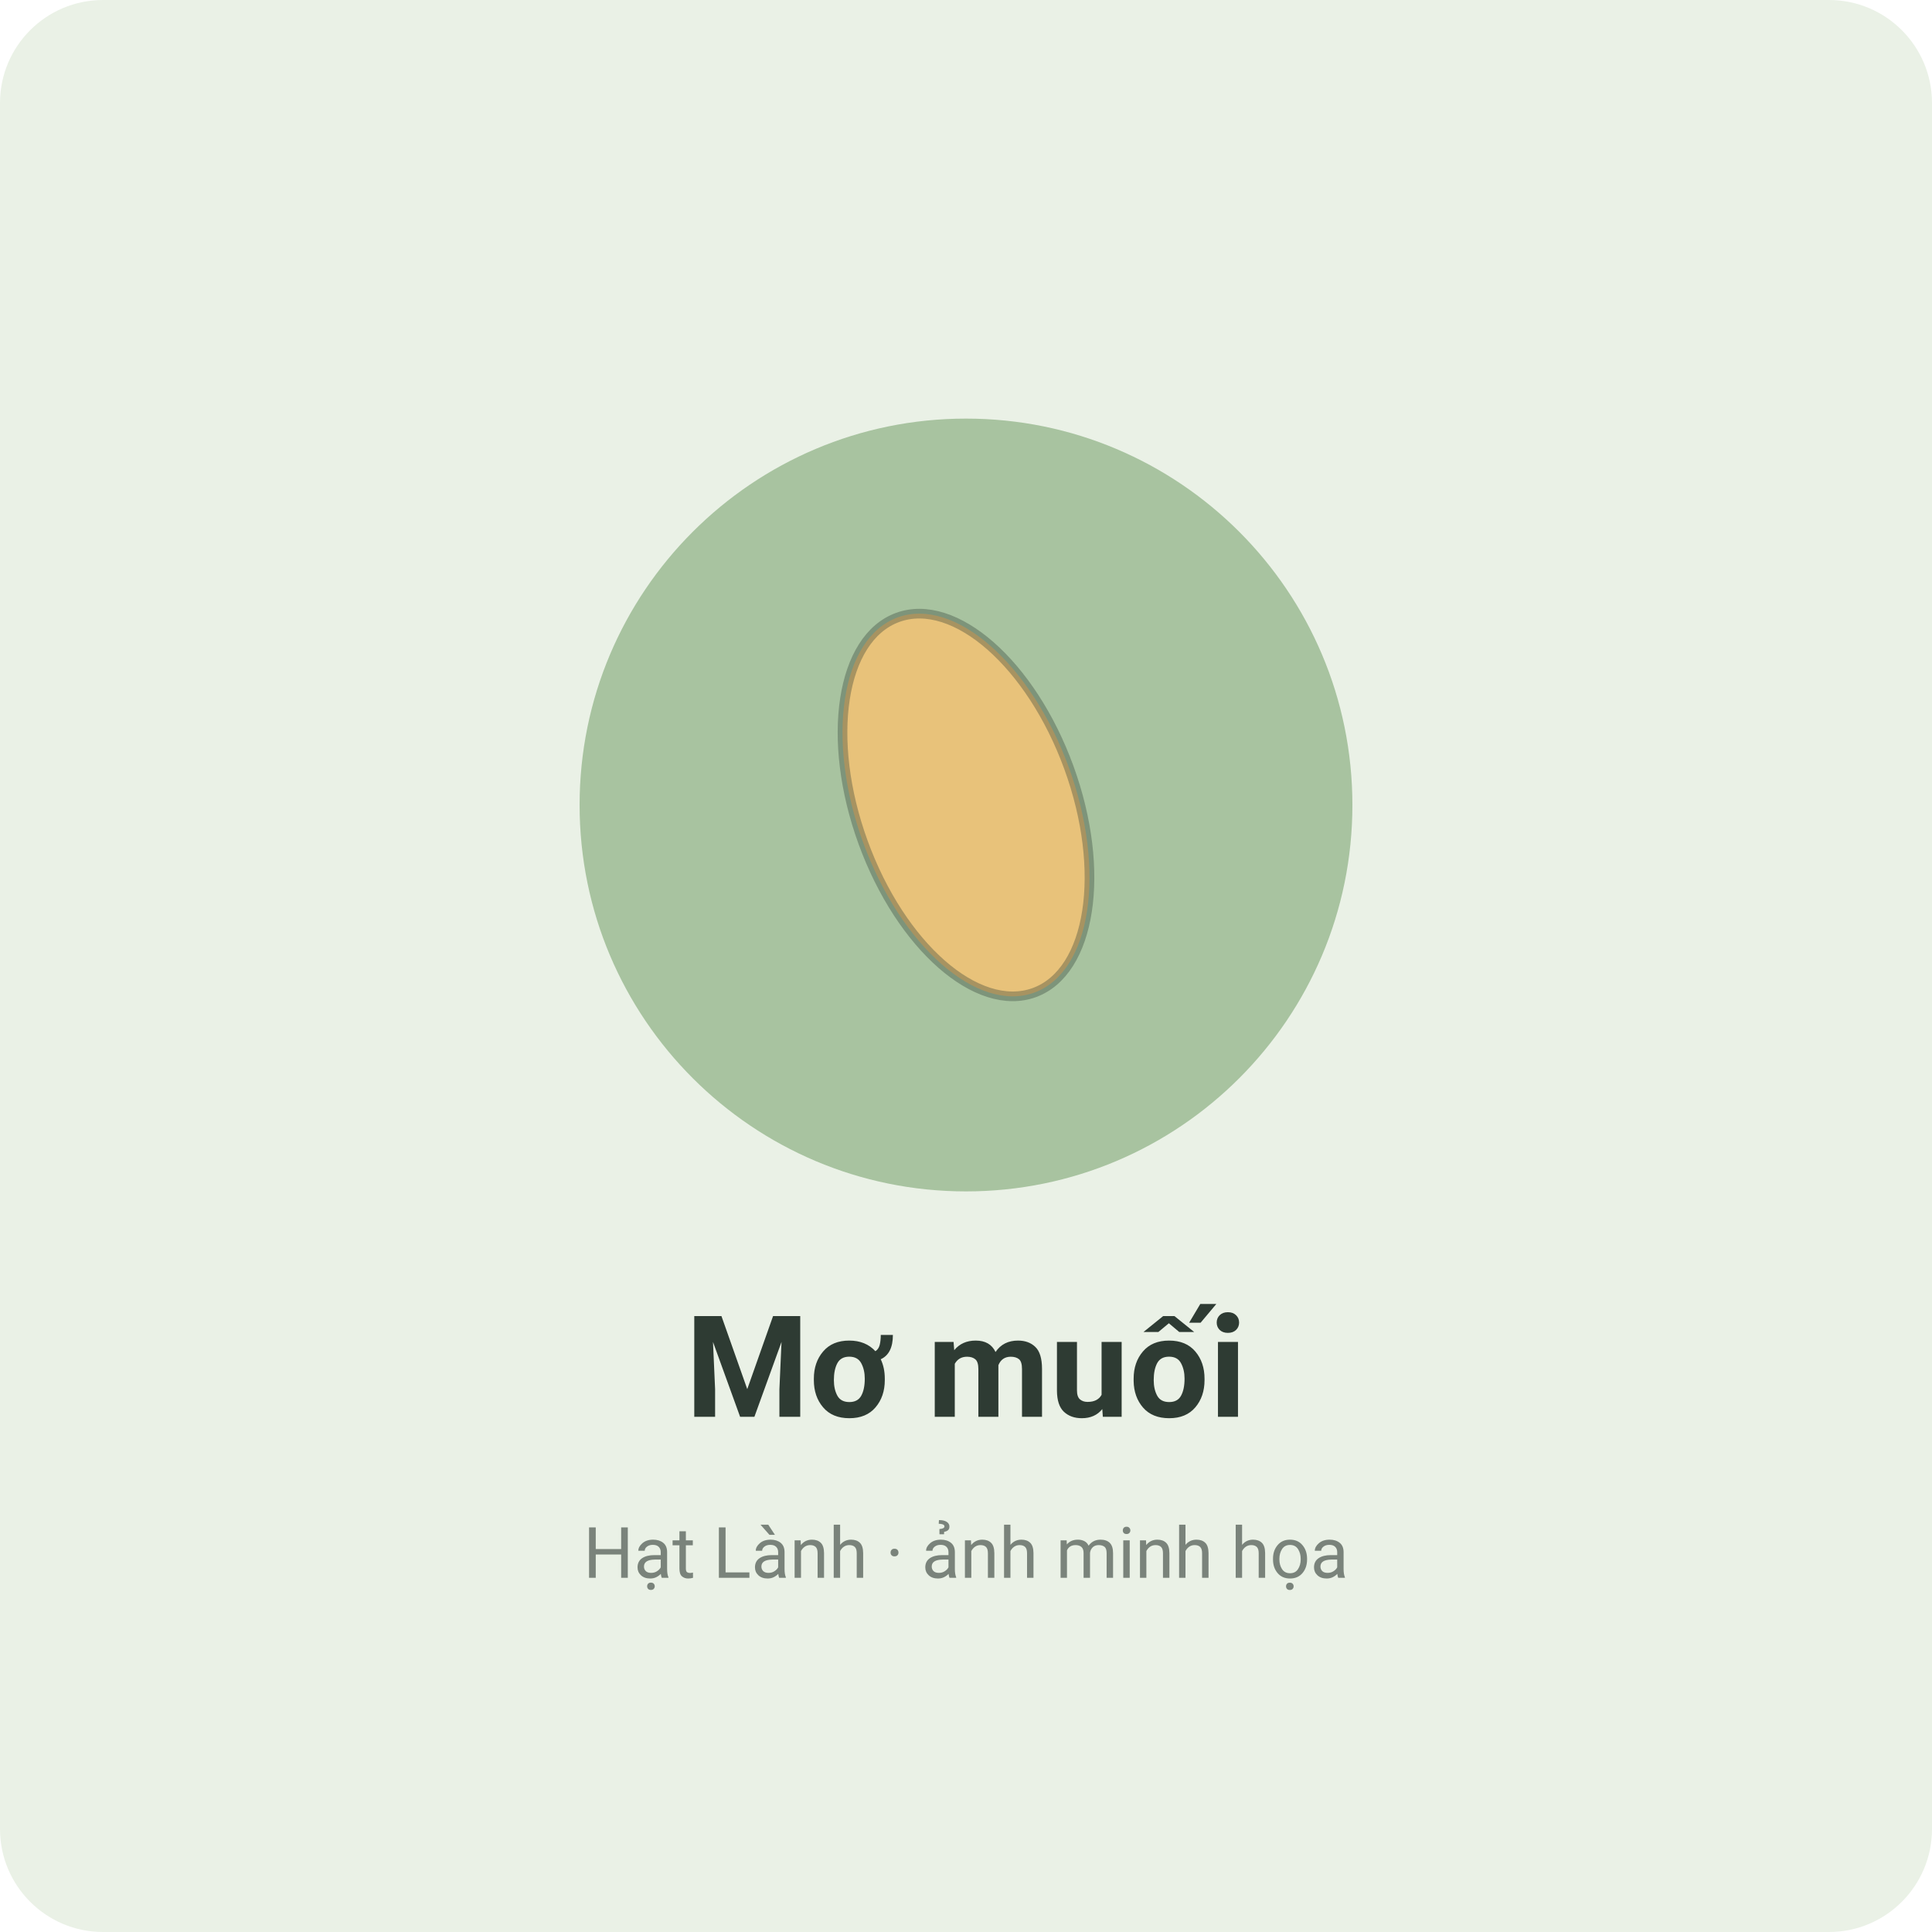
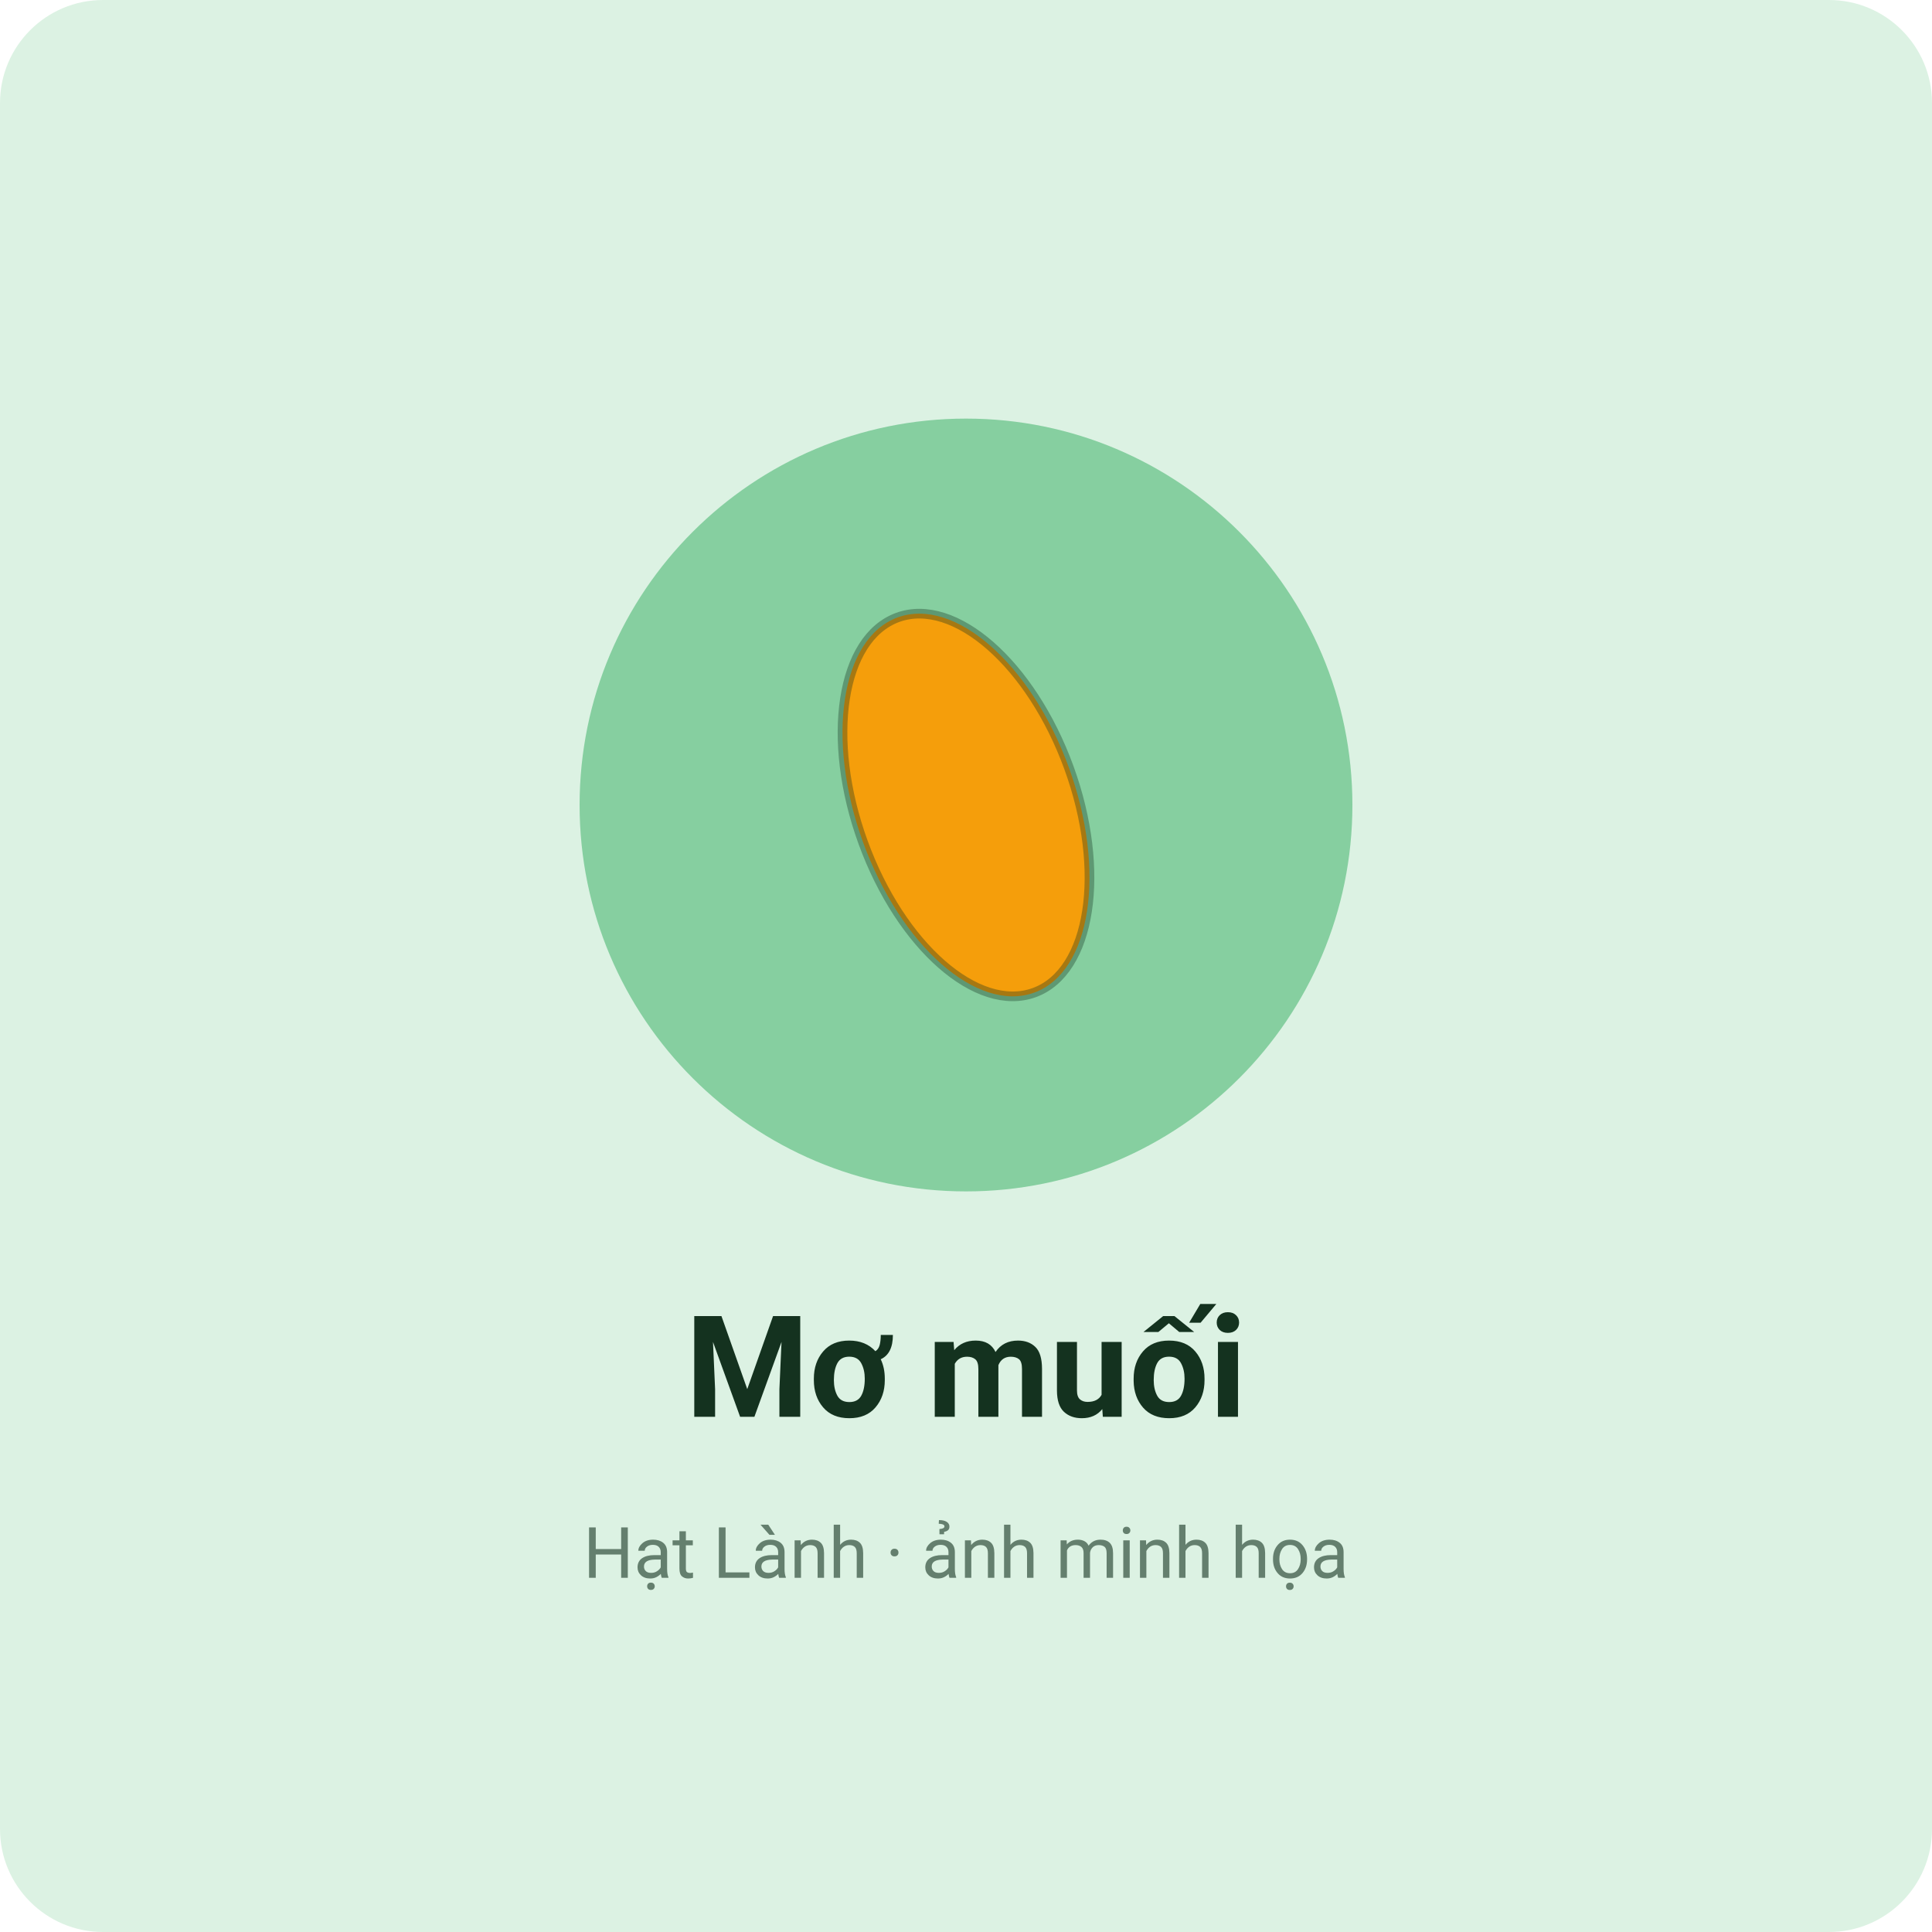
<svg xmlns="http://www.w3.org/2000/svg" width="600" height="600" viewBox="0 0 600 600" role="img" aria-label="Mơ muối">
-   <rect width="600" height="600" rx="32" fill="#EAF1E6" />
-   <circle cx="300" cy="250" r="120" fill="#A8C3A0" />
-   <ellipse cx="300" cy="250" rx="34" ry="62" fill="#E8C27A" transform="rotate(-20 300 250)" />
-   <ellipse cx="300" cy="250" rx="34" ry="62" fill="none" stroke="#2E3B33" stroke-width="3" opacity="0.35" transform="rotate(-20 300 250)" />
-   <text x="300" y="440" text-anchor="middle" font-family="system-ui, -apple-system, 'Segoe UI', Roboto, sans-serif" font-size="44" font-weight="600" fill="#2E3B33">Mơ muối</text>
-   <text x="300" y="490" text-anchor="middle" font-family="system-ui, -apple-system, 'Segoe UI', Roboto, sans-serif" font-size="22" fill="#2E3B33" opacity="0.6">Hạt Lành · ảnh minh họa</text>
+   <rect width="600" height="600" rx="32" fill="#DCF2E3" />
+   <circle cx="300" cy="250" r="120" fill="#86CFA0" />
+   <ellipse cx="300" cy="250" rx="34" ry="62" fill="#F59E0B" transform="rotate(-20 300 250)" />
+   <ellipse cx="300" cy="250" rx="34" ry="62" fill="none" stroke="#14321F" stroke-width="3" opacity="0.35" transform="rotate(-20 300 250)" />
+   <text x="300" y="440" text-anchor="middle" font-family="system-ui, -apple-system, 'Segoe UI', Roboto, sans-serif" font-size="44" font-weight="600" fill="#14321F">Mơ muối</text>
+   <text x="300" y="490" text-anchor="middle" font-family="system-ui, -apple-system, 'Segoe UI', Roboto, sans-serif" font-size="22" fill="#14321F" opacity="0.6">Hạt Lành · ảnh minh họa</text>
</svg>
